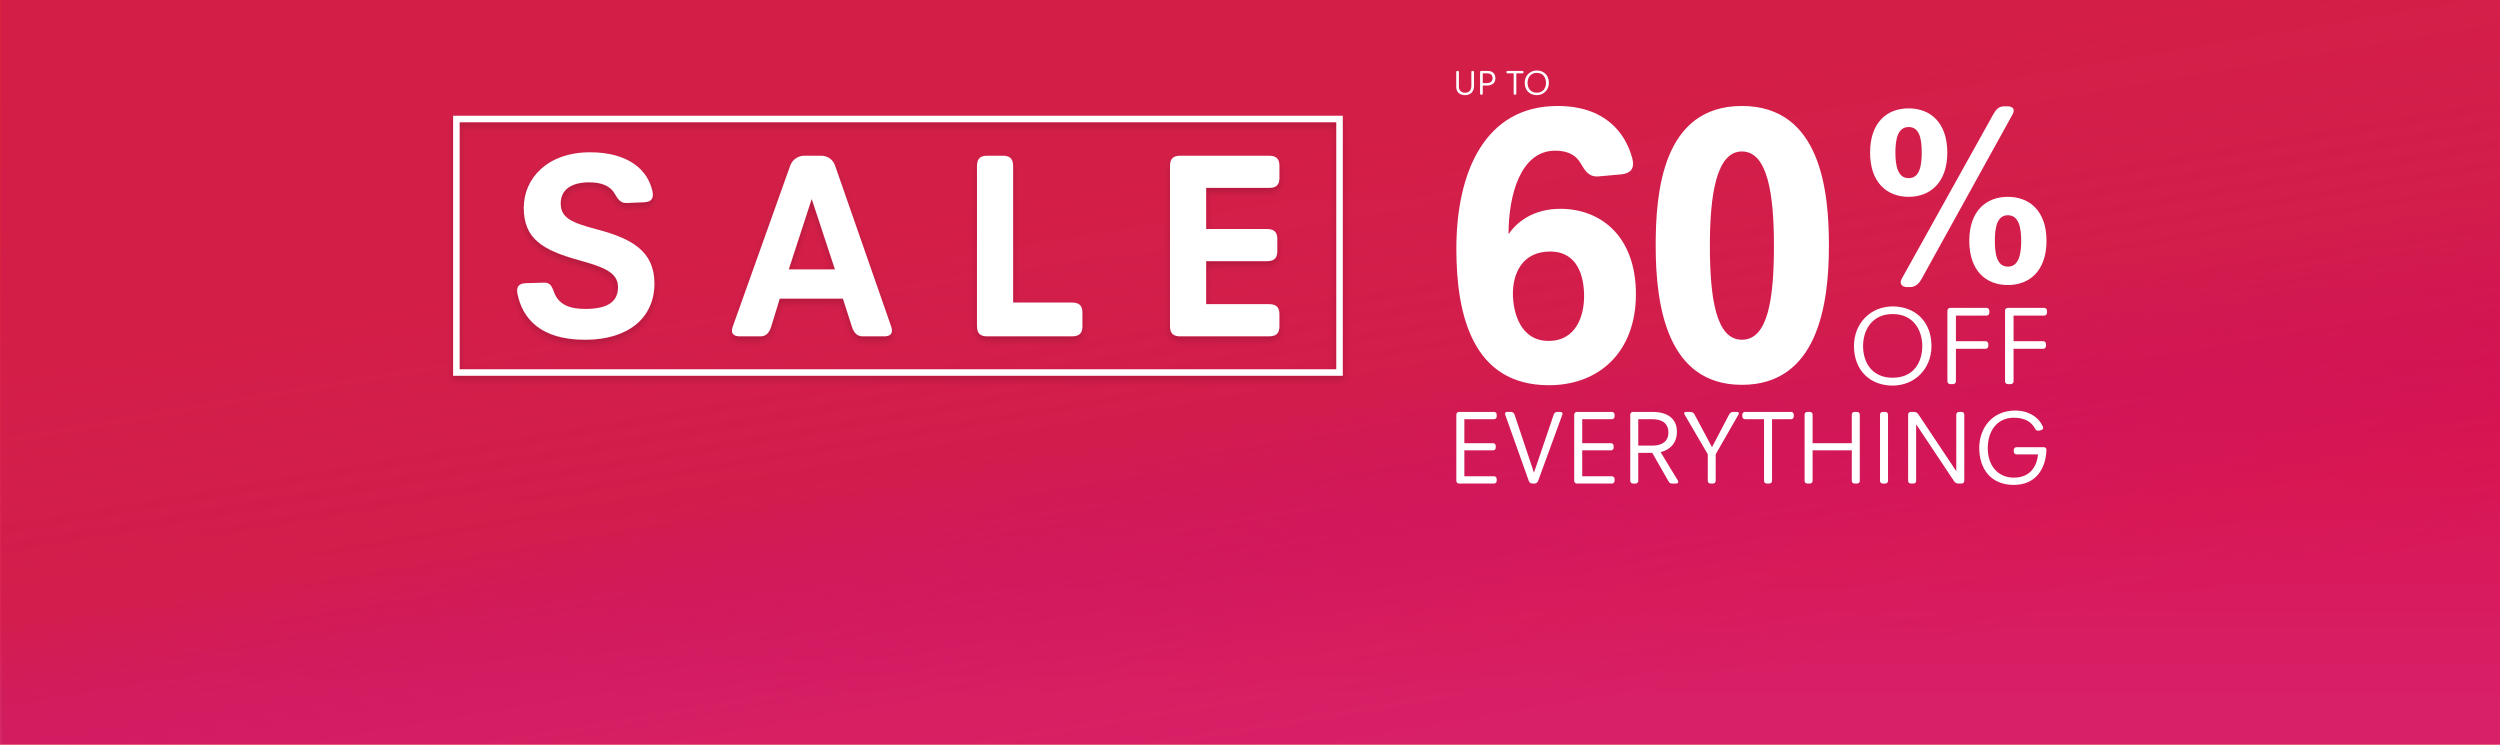
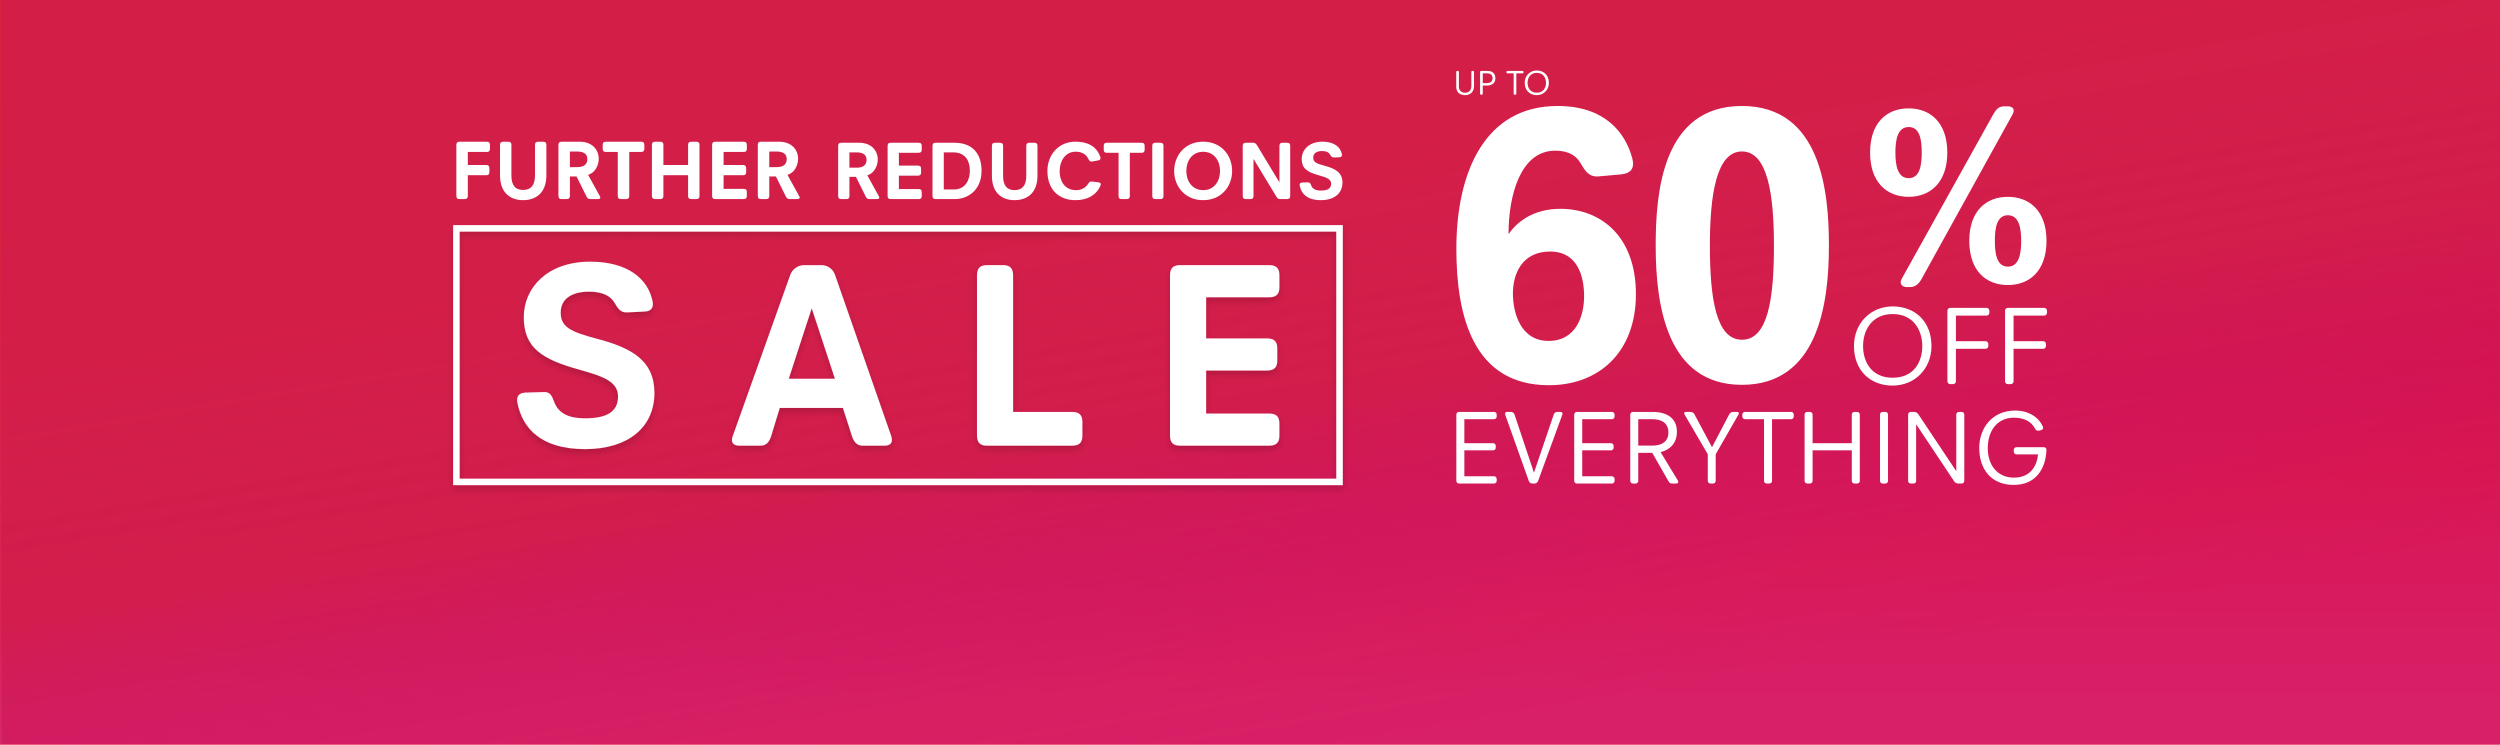
<svg xmlns="http://www.w3.org/2000/svg" viewBox="0 0 1920 572">
  <defs>
    <style>
      .cls-1 {
-         clip-path: url(#clip-Banner-Desktop);
+         clip-path: url(#clip-path);
      }

-       .cls-2, .cls-4 {
+       .cls-2 {
+         fill: #fff;
+       }
+ 
+       .cls-3, .cls-5 {
        opacity: 0.7;
      }

-       .cls-2 {
+       .cls-3 {
        fill: url(#linear-gradient);
      }

-       .cls-3 {
+       .cls-4 {
        opacity: 0.6;
        fill: url(#linear-gradient-2);
      }

-       .cls-4 {
+       .cls-5 {
        fill: url(#linear-gradient-3);
      }

-       .cls-5 {
+       .cls-6 {
        fill: url(#linear-gradient-4);
-       }
- 
-       .cls-6 {
-         fill: #fff;
      }

      .cls-7, .cls-9 {
        fill: none;
      }

      .cls-7 {
        stroke: #fff;
        stroke-width: 5px;
      }

      .cls-8 {
        stroke: none;
      }

      .cls-10 {
        filter: url(#Rectangle_62);
      }

      .cls-11 {
        filter: url(#Path_21);
      }
    </style>
+     <clipPath id="clip-path">
+       <rect id="Rectangle_715" data-name="Rectangle 715" width="1920" height="572" />
+     </clipPath>
    <linearGradient id="linear-gradient" x1="0.386" y1="0.245" x2="0.932" y2="0.246" gradientUnits="objectBoundingBox">
      <stop offset="0" stop-color="#e00000" />
      <stop offset="0.172" stop-color="#f42600" />
      <stop offset="1" stop-color="#fcc200" />
    </linearGradient>
    <linearGradient id="linear-gradient-2" x1="0.386" y1="0.245" x2="0.932" y2="0.246" gradientUnits="objectBoundingBox">
      <stop offset="0" stop-color="#e00000" />
      <stop offset="0.123" stop-color="#f53200" />
      <stop offset="0.153" stop-color="#f42600" />
      <stop offset="1" stop-color="#f7b1fd" />
    </linearGradient>
    <linearGradient id="linear-gradient-3" x1="0.386" y1="0.245" x2="0.932" y2="0.246" gradientUnits="objectBoundingBox">
      <stop offset="0" stop-color="#e00022" />
      <stop offset="0.857" stop-color="#f42600" />
      <stop offset="1" stop-color="#ff5800" />
    </linearGradient>
    <linearGradient id="linear-gradient-4" x1="0.5" x2="-0.11" y2="0.319" gradientUnits="objectBoundingBox">
      <stop offset="0" stop-color="#d31f48" />
      <stop offset="0.453" stop-color="#d11d4e" stop-opacity="0.941" />
      <stop offset="0.852" stop-color="#bd0c8a" stop-opacity="0.329" />
      <stop offset="1" stop-color="#b203ab" stop-opacity="0.255" />
    </linearGradient>
-     <filter id="Path_21" x="388.129" y="110.961" width="603.443" height="161.955" filterUnits="userSpaceOnUse">
+     <filter id="Path_21" x="388.134" y="194.96" width="603.443" height="161.955" filterUnits="userSpaceOnUse">
      <feOffset dy="3" input="SourceAlpha" />
      <feGaussianBlur stdDeviation="3" result="blur" />
      <feFlood flood-opacity="0.161" />
      <feComposite operator="in" in2="blur" />
      <feComposite in="SourceGraphic" />
    </filter>
-     <filter id="Rectangle_62" x="338.999" y="82.887" width="701.266" height="217.706" filterUnits="userSpaceOnUse">
+     <filter id="Rectangle_62" x="339" y="166.89" width="701.266" height="217.706" filterUnits="userSpaceOnUse">
      <feOffset dy="3" input="SourceAlpha" />
      <feGaussianBlur stdDeviation="3" result="blur-2" />
      <feFlood flood-opacity="0.161" />
      <feComposite operator="in" in2="blur-2" />
      <feComposite in="SourceGraphic" />
    </filter>
-     <clipPath id="clip-Banner-Desktop">
-       <rect width="1920" height="572" />
-     </clipPath>
  </defs>
-   <g id="Banner-Desktop" class="cls-1">
-     <rect class="cls-6" width="1920" height="572" />
-     <g id="Group_1050" data-name="Group 1050" transform="translate(0 96)">
-       <rect id="Rectangle_65" data-name="Rectangle 65" class="cls-2" width="850.764" height="1930.996" transform="translate(1.762 475.468) rotate(-90)" />
-       <rect id="Rectangle_67" data-name="Rectangle 67" class="cls-3" width="723.968" height="1932.014" transform="translate(1931.329 -233.756) rotate(90)" />
-       <rect id="Rectangle_64" data-name="Rectangle 64" class="cls-4" width="745.789" height="1932.029" transform="translate(-0.718 490.172) rotate(-90)" />
-       <rect id="Rectangle_68" data-name="Rectangle 68" class="cls-5" width="629.26" height="1927.165" transform="translate(0.188 475.468) rotate(-90)" />
+   <g id="Desktop" class="cls-1">
+     <rect class="cls-2" width="1920" height="572" />
+     <g id="Desktop-2" data-name="Desktop" class="cls-1">
+       <rect id="Rectangle_714" data-name="Rectangle 714" class="cls-2" width="1920" height="572" />
+       <g id="Group_1050" data-name="Group 1050" transform="translate(0 96)">
+         <rect id="Rectangle_65" data-name="Rectangle 65" class="cls-3" width="850.764" height="1930.996" transform="translate(1.762 475.468) rotate(-90)" />
+         <rect id="Rectangle_67" data-name="Rectangle 67" class="cls-4" width="723.968" height="1932.014" transform="translate(1931.329 -233.756) rotate(90)" />
+         <rect id="Rectangle_64" data-name="Rectangle 64" class="cls-5" width="745.789" height="1932.029" transform="translate(-0.718 490.172) rotate(-90)" />
+         <rect id="Rectangle_68" data-name="Rectangle 68" class="cls-6" width="629.26" height="1927.165" transform="translate(0.188 475.468) rotate(-90)" />
+       </g>
+       <g class="cls-11" transform="matrix(1, 0, 0, 1, 0, 0)">
+         <path id="Path_21-2" data-name="Path 21" class="cls-2" d="M148.437,115.246c3.874,19.167,17.74,35.479,52,35.479,33.236,0,53.218-16.924,53.218-43.227,0-25.08-17.943-34.663-44.451-41.6-19.982-5.3-27.527-8.972-27.527-19.982,0-10.807,8.768-16.108,21.818-16.108,10.4,0,16.516,3.262,19.575,8.564,2.651,4.486,4.486,7.544,9.583,7.34L245.9,45.1c6.117-.2,7.137-3.874,6.321-7.952C248.757,20.024,233.261,6.77,204.306,6.77c-32.828,0-50.976,19.982-50.976,42.616,0,23.653,14.273,32.42,42.208,40.169,19.778,5.5,30.177,9.583,30.177,20.8,0,12.234-9.583,16.72-25.284,16.72-11.826,0-20.39-3.262-23.857-12.846-1.631-4.486-3.059-7.544-7.748-7.34l-14.069.408C148.641,107.5,147.622,111.168,148.437,115.246ZM313.8,140.734c-2.039,5.505,1.223,7.34,5.1,7.34h16.312c4.486,0,6.729-3.059,8.156-7.544l6.525-21.41h48.529l6.933,21.614c1.427,4.282,3.67,7.34,8.156,7.34h16.924c3.874,0,6.933-1.835,5.1-7.34L392.3,16.761a10.984,10.984,0,0,0-10.2-7.34H368.448a11.462,11.462,0,0,0-10.4,7.34Zm43.023-44.043,17.536-53.83h.2l17.74,53.83ZM501.39,140.326c0,6.321,3.466,7.748,7.748,7.748h65.453c6.321,0,7.748-3.466,7.748-7.748v-10.4c0-4.282-1.427-7.748-7.748-7.748h-45.47V17.169c0-6.321-3.466-7.748-7.748-7.748H509.14c-4.282,0-7.748,1.427-7.748,7.748Zm148.237,0c0,6.321,3.466,7.748,7.748,7.748h68.511c6.321,0,7.748-3.466,7.748-7.748V131.15c0-4.282-1.427-7.748-7.748-7.748H677.36V90.37h46.9c6.321,0,7.748-3.466,7.748-7.748V73.446c0-4.282-1.427-7.748-7.748-7.748h-46.9V34.1h48.529c6.321,0,7.748-3.466,7.748-7.748V17.169c0-4.282-1.427-7.748-7.748-7.748H657.377c-4.282,0-7.748,1.427-7.748,7.748Z" transform="translate(248.94 194.19)" />
+       </g>
+       <g class="cls-10" transform="matrix(1, 0, 0, 1, 0, 0)">
+         <g id="Rectangle_62-2" data-name="Rectangle 62" class="cls-7" transform="translate(348 172.89)">
+           <rect class="cls-8" width="683.266" height="199.706" />
+           <rect class="cls-9" x="2.5" y="2.5" width="678.266" height="194.706" />
+         </g>
+       </g>
+       <path id="Path_23" data-name="Path 23" class="cls-2" d="M1.78,13.7c0,3.756,2.388,6.385,6.841,6.385,3.7,0,6.814-2.28,6.814-7.083V2.159a.664.664,0,0,0-.671-.671h-.7a.664.664,0,0,0-.671.671V12.971c0,3.729-2.254,5.258-4.775,5.258-2.79,0-4.8-1.529-4.8-4.856V2.159a.664.664,0,0,0-.671-.671h-.7a.664.664,0,0,0-.671.671ZM20.1,19.061a.664.664,0,0,0,.671.671h.7a.664.664,0,0,0,.671-.671V12.7H25.6c3.649,0,6.251-1.958,6.251-5.58,0-3.541-2.2-5.634-5.956-5.634H20.774a.664.664,0,0,0-.671.671Zm2.039-8.209V3.34h3.327c2.468,0,4.212,1.1,4.212,3.756,0,2.763-2.066,3.756-4.4,3.756Zm23.743,8.209a.664.664,0,0,0,.671.671h.7a.664.664,0,0,0,.671-.671V3.34H52.78a.664.664,0,0,0,.671-.671v-.51a.664.664,0,0,0-.671-.671H41.03a.664.664,0,0,0-.671.671v.51a.664.664,0,0,0,.671.671h4.856Zm8.5-8.451c0,5.875,3.89,9.47,9.256,9.47a9.148,9.148,0,0,0,9.283-9.47c0-5.849-3.917-9.47-9.283-9.47a9.127,9.127,0,0,0-9.248,9.47Zm2.173,0c0-3.649,2.012-7.646,7.083-7.646s7.083,4,7.083,7.646c0,3.756-1.958,7.592-7.083,7.592-5.089,0-7.075-3.836-7.075-7.592Z" transform="translate(1116.612 52.991)" />
+       <path id="Path_24" data-name="Path 24" class="cls-2" d="M1.14,31.542c0,18.861,12.488,30.4,29.713,30.4,16.881,0,29.8-12.833,29.8-30.4,0-18.775-12.574-30.4-29.8-30.4C13.973,1.14,1.14,13.973,1.14,31.542Zm6.976,0C8.116,19.829,14.576,7,30.853,7S53.59,19.829,53.59,31.542c0,12.058-6.287,24.373-22.737,24.373C14.489,55.916,8.116,43.6,8.116,31.542Zm64.766,27.13a2.132,2.132,0,0,0,2.153,2.153h2.239a2.132,2.132,0,0,0,2.153-2.153V33.7h22.737a2.132,2.132,0,0,0,2.153-2.153V30a2.132,2.132,0,0,0-2.153-2.153H79.428V8.2H102.94a2.132,2.132,0,0,0,2.153-2.153V4.413A2.132,2.132,0,0,0,102.94,2.26H75.04a2.132,2.132,0,0,0-2.153,2.153Zm44.268,0a2.132,2.132,0,0,0,2.153,2.153h2.239a2.132,2.132,0,0,0,2.153-2.153V33.7h22.737a2.132,2.132,0,0,0,2.153-2.153V30a2.132,2.132,0,0,0-2.153-2.153H123.7V8.2h23.512a2.132,2.132,0,0,0,2.153-2.153V4.413a2.132,2.132,0,0,0-2.153-2.153H119.3a2.132,2.132,0,0,0-2.153,2.153Z" transform="translate(1422.719 234.187)" />
+       <path id="Path_28" data-name="Path 28" class="cls-2" d="M342.329,155.331Zm86.4-5.1c-2.356,4.124.589,6.48,3.927,6.48h2.16c4.516,0,7.069-2.553,9.229-6.48L513.751,24.163c2.553-4.713-.589-6.284-3.731-6.284h-2.553c-4.32,0-6.284,2.356-8.444,6.087Zm5.3-62.835c16.691,0,29.65-11.193,29.65-33.97,0-22.974-12.96-33.97-29.65-33.97-16.887,0-29.65,11-29.65,33.97C404.378,76.2,417.142,87.391,434.029,87.391Zm0-14.334c-8.443,0-10.211-9.622-10.211-19.636,0-10.211,1.767-19.636,10.211-19.636s10.014,9.425,10.014,19.636c0,10.014-1.571,19.635-10.014,19.635Zm46.537,48.108c0,22.974,12.763,33.97,29.65,33.97,16.691,0,29.65-11,29.65-33.97,0-22.778-12.96-33.774-29.65-33.774-16.886,0-29.65,11-29.65,33.774Zm19.636,0c0-10.014,1.571-19.636,10.014-19.636s10.211,9.622,10.211,19.636c0,10.211-1.767,19.832-10.211,19.832S500.2,131.375,500.2,121.165Z" transform="translate(1031.849 63.772)" />
+       <path id="Path_431" data-name="Path 431" class="cls-2" d="M83.784-60.665c38.578,0,66.828-25.516,66.828-69.865,0-44.957-27.339-65.613-58.019-65.613-20.352,0-33.11,9.72-39.489,19.137h-.3c0-29.465,9.113-63.79,35.844-63.79,10.328,0,16.1,3.949,19.137,9.113,3.949,6.683,6.683,11.239,14.277,10.632l17.011-1.519c9.113-.911,10.328-6.075,8.809-12.15-5.164-19.745-20.96-40.4-57.411-40.4-56.2,0-77.763,51.336-77.763,109.658C12.7-114.127,25.462-60.665,83.784-60.665ZM56.142-131.138c0-14.581,6.683-32.2,28.554-32.2,21.567,0,26.124,19.745,26.124,34.325s-5.771,34.325-27.339,34.325S56.142-116.557,56.142-131.138ZM232.02-60.969c57.715,0,66.828-60.449,66.828-106.924,0-40.7-5.771-107.228-66.828-107.228S165.8-208.6,165.8-167.893C165.8-121.417,174.609-60.969,232.02-60.969Zm0-34.629c-19.441,0-24.6-30.376-24.6-72.3,0-39.489,5.164-72.3,24.6-72.3,19.745,0,24.6,32.806,24.6,72.3.005,41.924-4.855,72.3-24.6,72.3Z" transform="translate(1105.766 356.513)" />
+       <path id="Path_432" data-name="Path 432" class="cls-2" d="M13.3-42.978a2,2,0,0,0,.586,1.437,2,2,0,0,0,1.437.586h26.94a2,2,0,0,0,1.437-.586,2,2,0,0,0,.586-1.437v-1.537a2,2,0,0,0-.586-1.437,2,2,0,0,0-1.437-.586H19.448v-19.9H41.534a2,2,0,0,0,1.437-.586,2,2,0,0,0,.586-1.437v-1.456a2,2,0,0,0-.586-1.437,2,2,0,0,0-1.437-.586H19.448V-90.386H42.262a2,2,0,0,0,1.437-.586,2,2,0,0,0,.586-1.437v-1.537a2,2,0,0,0-.586-1.437,2,2,0,0,0-1.437-.586H15.323a2,2,0,0,0-1.437.586,2,2,0,0,0-.586,1.437Zm55.66.081a2.871,2.871,0,0,0,2.67,1.942h1.7A2.976,2.976,0,0,0,76.079-42.9L94.767-94.027a1.394,1.394,0,0,0-.122-1.321,1.394,1.394,0,0,0-1.172-.621H90.8a2.871,2.871,0,0,0-2.67,1.942L73-49.531h-.162l-14.886-44.5a2.871,2.871,0,0,0-2.67-1.942h-3.15a1.47,1.47,0,0,0-1.183.62,1.47,1.47,0,0,0-.192,1.322Zm34.868-.081a2,2,0,0,0,.586,1.437,2,2,0,0,0,1.437.586h26.94a2,2,0,0,0,1.437-.586,2,2,0,0,0,.586-1.437v-1.537a2,2,0,0,0-.586-1.437,2,2,0,0,0-1.437-.586H109.976v-19.9h22.086a2,2,0,0,0,1.437-.586,2,2,0,0,0,.586-1.437v-1.456a2,2,0,0,0-.586-1.437,2,2,0,0,0-1.437-.586H109.976V-90.386H132.79a2,2,0,0,0,1.437-.586,2,2,0,0,0,.586-1.437v-1.537a2,2,0,0,0-.586-1.437,2,2,0,0,0-1.437-.586H105.85a2,2,0,0,0-1.437.586,2,2,0,0,0-.586,1.437Zm43.039,0a2,2,0,0,0,.585,1.437,2,2,0,0,0,1.437.586h2.1a2,2,0,0,0,1.437-.586,2,2,0,0,0,.586-1.437V-64.5h10.76l12.459,21.762c.647,1.052,1.213,1.78,2.427,1.78h3.479a1.432,1.432,0,0,0,1.374-.66,1.432,1.432,0,0,0,0-1.524L170.166-65.064c6.148-1.537,12.54-5.906,12.54-15.856,0-7.2-4.207-15.048-18.769-15.048H148.889a2,2,0,0,0-1.437.586,2,2,0,0,0-.585,1.437Zm6.148-27.1V-90.386h10.6c6.391,0,12.54,2.184,12.54,10.274,0,6.715-4.854,10.032-12.216,10.032Zm53.394,27.1a2,2,0,0,0,.586,1.437,2,2,0,0,0,1.437.586h2.022a2,2,0,0,0,1.437-.586,2,2,0,0,0,.586-1.437V-63.446l17.636-30.742a1.158,1.158,0,0,0,.04-1.177,1.158,1.158,0,0,0-1.011-.6h-3.236a3.5,3.5,0,0,0-2.993,1.78L209.645-68.867l-13.51-25.322a3.505,3.505,0,0,0-2.993-1.78H189.42a1.158,1.158,0,0,0-1.011.6,1.158,1.158,0,0,0,.04,1.177l17.96,30.742Zm43.2,0a2,2,0,0,0,.586,1.437,2,2,0,0,0,1.437.586h2.1a2,2,0,0,0,1.437-.586,2,2,0,0,0,.586-1.437V-90.386H270.4a2,2,0,0,0,1.437-.586,2,2,0,0,0,.586-1.437v-1.537a2,2,0,0,0-.586-1.437,2,2,0,0,0-1.437-.586H234.967a2,2,0,0,0-1.437.586,2,2,0,0,0-.586,1.437v1.537a2,2,0,0,0,.586,1.437,2,2,0,0,0,1.437.586H249.61Zm31.147,0a2,2,0,0,0,.586,1.437,2,2,0,0,0,1.437.586h2.1a2,2,0,0,0,1.437-.586,2,2,0,0,0,.586-1.437V-66.44H317v23.461a2,2,0,0,0,.586,1.437,2,2,0,0,0,1.437.586h2.1a2,2,0,0,0,1.437-.586,2,2,0,0,0,.586-1.437V-93.946a2,2,0,0,0-.586-1.437,2,2,0,0,0-1.437-.586h-2.1a2,2,0,0,0-1.437.586A2,2,0,0,0,317-93.946v22H286.9v-22a2,2,0,0,0-.586-1.437,2,2,0,0,0-1.437-.586h-2.1a2,2,0,0,0-1.437.586,2,2,0,0,0-.586,1.437Zm57.925,0a2,2,0,0,0,.585,1.437,2,2,0,0,0,1.437.586h2.1a2,2,0,0,0,1.437-.586,2,2,0,0,0,.586-1.437V-93.946a2,2,0,0,0-.586-1.437,2,2,0,0,0-1.437-.586h-2.1a2,2,0,0,0-1.437.586,2,2,0,0,0-.585,1.437Zm21.6,0a2,2,0,0,0,.585,1.437,2,2,0,0,0,1.437.586h2.1a2,2,0,0,0,1.437-.586,2,2,0,0,0,.586-1.437V-86.26h.162l29.043,43.6a3.918,3.918,0,0,0,3.155,1.7h2.589a2,2,0,0,0,1.437-.586,2,2,0,0,0,.586-1.437V-93.946a2,2,0,0,0-.586-1.437,2,2,0,0,0-1.437-.586h-2.1a2,2,0,0,0-1.437.586,2,2,0,0,0-.586,1.437v43.363h-.081L368.049-94.269a3.918,3.918,0,0,0-3.155-1.7H362.3a2,2,0,0,0-1.437.586,2,2,0,0,0-.585,1.437ZM414.89-68.462c0,16.827,9.384,28.558,26.535,28.558C458.9-39.9,466.1-53.091,466.5-66.925a1.916,1.916,0,0,0-.561-1.381,1.916,1.916,0,0,0-1.381-.561h-21.11a2,2,0,0,0-1.437.586,2,2,0,0,0-.586,1.437v1.456a2,2,0,0,0,.586,1.437,2,2,0,0,0,1.437.586h16.585c-.647,7.443-4.773,17.879-18.526,17.879-11.892,0-20.063-8.737-20.063-22.652,0-13.106,7.038-23.38,20.063-23.38,9.546,0,14.077,4.207,16.342,8.575a2.661,2.661,0,0,0,2.912,1.375l1.861-.485a1.734,1.734,0,0,0,1.149-.893,1.734,1.734,0,0,0,.065-1.453c-2.912-7.119-10.679-12.62-21.277-12.62C424.436-97.02,414.89-83.024,414.89-68.462Z" transform="translate(1105.17 412.318)" />
    </g>
-     <g class="cls-11" transform="matrix(1, 0, 0, 1, 0, 0)">
-       <path id="Path_21-2" data-name="Path 21" class="cls-6" d="M148.437,115.246c3.874,19.167,17.74,35.479,52,35.479,33.236,0,53.218-16.924,53.218-43.227,0-25.08-17.943-34.663-44.451-41.6-19.982-5.3-27.527-8.972-27.527-19.982,0-10.807,8.768-16.108,21.818-16.108,10.4,0,16.516,3.262,19.575,8.564,2.651,4.486,4.486,7.544,9.583,7.34L245.9,45.1c6.117-.2,7.137-3.874,6.321-7.952C248.757,20.024,233.261,6.77,204.306,6.77c-32.828,0-50.976,19.982-50.976,42.616,0,23.653,14.273,32.42,42.208,40.169,19.778,5.505,30.177,9.583,30.177,20.8,0,12.234-9.583,16.72-25.284,16.72-11.826,0-20.39-3.262-23.857-12.846-1.631-4.486-3.059-7.544-7.748-7.34l-14.069.408C148.641,107.5,147.622,111.168,148.437,115.246ZM313.8,140.734c-2.039,5.505,1.223,7.34,5.1,7.34h16.312c4.486,0,6.729-3.059,8.156-7.544l6.525-21.41h48.529l6.933,21.614c1.427,4.282,3.67,7.34,8.156,7.34h16.924c3.874,0,6.933-1.835,5.1-7.34L392.3,16.761a10.984,10.984,0,0,0-10.2-7.34H368.448a11.462,11.462,0,0,0-10.4,7.34Zm43.023-44.043,17.536-53.83h.2l17.74,53.83Zm144.567,43.635c0,6.321,3.466,7.748,7.748,7.748h65.453c6.321,0,7.748-3.466,7.748-7.748v-10.4c0-4.282-1.427-7.748-7.748-7.748h-45.47V17.169c0-6.321-3.466-7.748-7.748-7.748H509.14c-4.282,0-7.748,1.427-7.748,7.748Zm148.237,0c0,6.321,3.466,7.748,7.748,7.748h68.511c6.321,0,7.748-3.466,7.748-7.748V131.15c0-4.282-1.427-7.748-7.748-7.748H677.36V90.37h46.9c6.321,0,7.748-3.466,7.748-7.748V73.446c0-4.282-1.427-7.748-7.748-7.748h-46.9v-31.6h48.529c6.321,0,7.748-3.466,7.748-7.748V17.169c0-4.282-1.427-7.748-7.748-7.748H657.377c-4.282,0-7.748,1.427-7.748,7.748Z" transform="translate(248.94 110.19)" />
-     </g>
-     <g class="cls-10" transform="matrix(1, 0, 0, 1, 0, 0)">
-       <g id="Rectangle_62-2" data-name="Rectangle 62" class="cls-7" transform="translate(348 88.89)">
-         <rect class="cls-8" width="683.266" height="199.706" />
-         <rect class="cls-9" x="2.5" y="2.5" width="678.266" height="194.706" />
-       </g>
-     </g>
-     <path id="Path_23" data-name="Path 23" class="cls-6" d="M1.78,13.7c0,3.756,2.388,6.385,6.841,6.385,3.7,0,6.814-2.28,6.814-7.083V2.159a.664.664,0,0,0-.671-.671h-.7a.664.664,0,0,0-.671.671V12.971c0,3.729-2.254,5.258-4.775,5.258-2.79,0-4.8-1.529-4.8-4.856V2.159a.664.664,0,0,0-.671-.671h-.7a.664.664,0,0,0-.671.671ZM20.1,19.061a.664.664,0,0,0,.671.671h.7a.664.664,0,0,0,.671-.671V12.7H25.6c3.649,0,6.251-1.958,6.251-5.58,0-3.541-2.2-5.634-5.956-5.634H20.774a.664.664,0,0,0-.671.671Zm2.039-8.209V3.34h3.327c2.468,0,4.212,1.1,4.212,3.756,0,2.763-2.066,3.756-4.4,3.756Zm23.743,8.209a.664.664,0,0,0,.671.671h.7a.664.664,0,0,0,.671-.671V3.34h4.856a.664.664,0,0,0,.671-.671v-.51a.664.664,0,0,0-.671-.671H41.03a.664.664,0,0,0-.671.671v.51a.664.664,0,0,0,.671.671h4.856Zm8.5-8.451c0,5.875,3.89,9.47,9.256,9.47a9.148,9.148,0,0,0,9.283-9.47c0-5.849-3.917-9.47-9.283-9.47A9.127,9.127,0,0,0,54.39,10.61Zm2.173,0c0-3.649,2.012-7.646,7.083-7.646s7.083,4,7.083,7.646c0,3.756-1.958,7.592-7.083,7.592C58.549,18.2,56.563,14.366,56.563,10.61Z" transform="translate(1116.612 52.991)" />
-     <path id="Path_24" data-name="Path 24" class="cls-6" d="M1.14,31.542c0,18.861,12.488,30.4,29.713,30.4,16.881,0,29.8-12.833,29.8-30.4,0-18.775-12.574-30.4-29.8-30.4C13.973,1.14,1.14,13.973,1.14,31.542Zm6.976,0C8.116,19.829,14.576,7,30.853,7S53.59,19.829,53.59,31.542c0,12.058-6.287,24.373-22.737,24.373C14.489,55.916,8.116,43.6,8.116,31.542Zm64.766,27.13a2.132,2.132,0,0,0,2.153,2.153h2.239a2.132,2.132,0,0,0,2.153-2.153V33.7h22.737a2.132,2.132,0,0,0,2.153-2.153v-1.55a2.132,2.132,0,0,0-2.153-2.153H79.428V8.2H102.94a2.132,2.132,0,0,0,2.153-2.153V4.413A2.132,2.132,0,0,0,102.94,2.26h-27.9a2.132,2.132,0,0,0-2.153,2.153Zm44.268,0a2.132,2.132,0,0,0,2.153,2.153h2.239a2.132,2.132,0,0,0,2.153-2.153V33.7h22.737a2.132,2.132,0,0,0,2.153-2.153v-1.55a2.132,2.132,0,0,0-2.153-2.153H123.7V8.2h23.512a2.132,2.132,0,0,0,2.153-2.153V4.413a2.132,2.132,0,0,0-2.153-2.153H119.3a2.132,2.132,0,0,0-2.153,2.153Z" transform="translate(1422.719 234.187)" />
-     <path id="Path_28" data-name="Path 28" class="cls-6" d="M342.329,155.331Zm86.4-5.105c-2.356,4.124.589,6.48,3.927,6.48h2.16c4.516,0,7.069-2.553,9.229-6.48L513.751,24.163c2.553-4.713-.589-6.284-3.731-6.284h-2.553c-4.32,0-6.284,2.356-8.444,6.087Zm5.3-62.835c16.691,0,29.65-11.193,29.65-33.97,0-22.974-12.96-33.97-29.65-33.97-16.887,0-29.65,11-29.65,33.97C404.378,76.2,417.142,87.391,434.029,87.391Zm0-14.334c-8.443,0-10.211-9.622-10.211-19.636,0-10.211,1.767-19.636,10.211-19.636s10.014,9.425,10.014,19.636C444.043,63.435,442.472,73.056,434.029,73.056Zm46.537,48.108c0,22.974,12.763,33.97,29.65,33.97,16.691,0,29.65-11,29.65-33.97,0-22.778-12.96-33.774-29.65-33.774C493.33,87.391,480.566,98.387,480.566,121.165Zm19.636,0c0-10.014,1.571-19.636,10.014-19.636s10.211,9.622,10.211,19.636c0,10.211-1.767,19.832-10.211,19.832S500.2,131.375,500.2,121.165Z" transform="translate(1031.849 63.772)" />
-     <path id="Path_431" data-name="Path 431" class="cls-6" d="M83.784-60.665c38.578,0,66.828-25.516,66.828-69.865,0-44.957-27.339-65.613-58.019-65.613-20.352,0-33.11,9.72-39.489,19.137h-.3c0-29.465,9.113-63.79,35.844-63.79,10.328,0,16.1,3.949,19.137,9.113,3.949,6.683,6.683,11.239,14.277,10.632l17.011-1.519c9.113-.911,10.328-6.075,8.809-12.15-5.164-19.745-20.96-40.4-57.411-40.4-56.2,0-77.763,51.336-77.763,109.658C12.7-114.127,25.462-60.665,83.784-60.665ZM56.142-131.138c0-14.581,6.683-32.2,28.554-32.2,21.567,0,26.124,19.745,26.124,34.325s-5.771,34.325-27.339,34.325S56.142-116.557,56.142-131.138ZM232.02-60.969c57.715,0,66.828-60.449,66.828-106.924,0-40.7-5.771-107.228-66.828-107.228S165.8-208.6,165.8-167.893C165.8-121.417,174.609-60.969,232.02-60.969Zm0-34.629c-19.441,0-24.6-30.376-24.6-72.3,0-39.489,5.164-72.3,24.6-72.3,19.745,0,24.6,32.806,24.6,72.3C256.625-125.974,251.765-95.6,232.02-95.6Z" transform="translate(1105.766 356.513)" />
-     <path id="Path_432" data-name="Path 432" class="cls-6" d="M13.3-42.978a2,2,0,0,0,2.023,2.023h26.94a2,2,0,0,0,2.023-2.023v-1.537a2,2,0,0,0-2.023-2.023H19.448v-19.9H41.534a2,2,0,0,0,2.023-2.023v-1.456a2,2,0,0,0-2.023-2.023H19.448V-90.386H42.262a2,2,0,0,0,2.023-2.023v-1.537a2,2,0,0,0-2.023-2.023H15.323A2,2,0,0,0,13.3-93.946Zm55.66.081a2.871,2.871,0,0,0,2.67,1.942h1.7A2.976,2.976,0,0,0,76.079-42.9L94.767-94.027a1.394,1.394,0,0,0-1.294-1.942H90.8a2.871,2.871,0,0,0-2.67,1.942L73-49.531h-.162l-14.886-44.5a2.871,2.871,0,0,0-2.67-1.942H52.132a1.47,1.47,0,0,0-1.375,1.942Zm34.868-.081a2,2,0,0,0,2.023,2.023h26.94a2,2,0,0,0,2.023-2.023v-1.537a2,2,0,0,0-2.023-2.023H109.976v-19.9h22.086a2,2,0,0,0,2.023-2.023v-1.456a2,2,0,0,0-2.023-2.023H109.976V-90.386H132.79a2,2,0,0,0,2.023-2.023v-1.537a2,2,0,0,0-2.023-2.023H105.85a2,2,0,0,0-2.023,2.023Zm43.039,0a2,2,0,0,0,2.022,2.023h2.1a2,2,0,0,0,2.023-2.023V-64.5h10.76l12.459,21.762c.647,1.052,1.213,1.78,2.427,1.78h3.479a1.432,1.432,0,0,0,1.375-2.184L170.166-65.064c6.148-1.537,12.54-5.906,12.54-15.856,0-7.2-4.207-15.048-18.769-15.048H148.889a2,2,0,0,0-2.022,2.023Zm6.148-27.1V-90.386h10.6c6.391,0,12.54,2.184,12.54,10.274,0,6.715-4.854,10.032-12.216,10.032Zm53.394,27.1a2,2,0,0,0,2.023,2.023h2.022a2,2,0,0,0,2.023-2.023V-63.446l17.636-30.742a1.158,1.158,0,0,0-.971-1.78h-3.236a3.505,3.505,0,0,0-2.993,1.78L209.645-68.867l-13.51-25.322a3.505,3.505,0,0,0-2.993-1.78H189.42a1.158,1.158,0,0,0-.971,1.78l17.96,30.742Zm43.2,0a2,2,0,0,0,2.023,2.023h2.1a2,2,0,0,0,2.023-2.023V-90.386H270.4a2,2,0,0,0,2.023-2.023v-1.537a2,2,0,0,0-2.023-2.023H234.967a2,2,0,0,0-2.023,2.023v1.537a2,2,0,0,0,2.023,2.023H249.61Zm31.147,0a2,2,0,0,0,2.023,2.023h2.1a2,2,0,0,0,2.023-2.023V-66.44H317v23.461a2,2,0,0,0,2.023,2.023h2.1a2,2,0,0,0,2.023-2.023V-93.946a2,2,0,0,0-2.023-2.023h-2.1A2,2,0,0,0,317-93.946v22H286.905v-22a2,2,0,0,0-2.023-2.023h-2.1a2,2,0,0,0-2.023,2.023Zm57.925,0a2,2,0,0,0,2.022,2.023h2.1a2,2,0,0,0,2.023-2.023V-93.946a2,2,0,0,0-2.023-2.023h-2.1a2,2,0,0,0-2.022,2.023Zm21.6,0a2,2,0,0,0,2.022,2.023h2.1a2,2,0,0,0,2.023-2.023V-86.26h.162l29.043,43.605a3.918,3.918,0,0,0,3.155,1.7h2.589a2,2,0,0,0,2.023-2.023V-93.946a2,2,0,0,0-2.023-2.023h-2.1a2,2,0,0,0-2.023,2.023v43.363h-.081L368.049-94.269a3.918,3.918,0,0,0-3.155-1.7H362.3a2,2,0,0,0-2.022,2.023ZM414.89-68.462c0,16.827,9.384,28.558,26.535,28.558C458.9-39.9,466.1-53.091,466.5-66.925a1.916,1.916,0,0,0-1.942-1.942H443.448a2,2,0,0,0-2.023,2.023v1.456a2,2,0,0,0,2.023,2.023h16.585c-.647,7.443-4.773,17.879-18.526,17.879-11.892,0-20.063-8.737-20.063-22.652,0-13.106,7.038-23.38,20.063-23.38,9.546,0,14.077,4.207,16.342,8.575a2.661,2.661,0,0,0,2.912,1.375l1.861-.485a1.734,1.734,0,0,0,1.213-2.346c-2.912-7.119-10.679-12.62-21.277-12.62C424.436-97.02,414.89-83.024,414.89-68.462Z" transform="translate(1105.17 412.318)" />
+     <path id="Path_519" data-name="Path 519" class="cls-2" d="M120.913,51.725c0,2.007,1.1,2.46,2.46,2.46h3.885c1.36,0,2.46-.453,2.46-2.46V35.863h14.114c2.007,0,2.46-1.1,2.46-2.46V30.489c0-1.36-.453-2.46-2.46-2.46H129.718V17.994h14.567c2.007,0,2.46-1.1,2.46-2.46V12.62c0-1.36-.453-2.46-2.46-2.46H123.373c-1.36,0-2.46.453-2.46,2.46Zm33.537-15.8c0,13.725,8.158,19.1,17.739,19.1s17.869-5.374,17.869-19.1V12.62c0-2.007-1.1-2.46-2.46-2.46h-3.82c-1.36,0-2.46.453-2.46,2.46V35.992c0,7.316-2.913,11.2-9.129,11.2-6.28,0-9-3.885-9-11.2V12.62c0-2.007-1.1-2.46-2.46-2.46h-3.82c-1.36,0-2.46.453-2.46,2.46Zm44.866,15.8c0,2.007,1.1,2.46,2.46,2.46h3.885c1.36,0,2.46-.453,2.46-2.46V36.834h5.115l7.51,15.15c.647,1.295,1.36,2.2,2.849,2.2h6.151c1.295,0,1.748-.583,1.748-1.165a2.147,2.147,0,0,0-.324-.971L222.105,35.6c5.633-1.683,8.158-7.7,8.158-12.3,0-7.251-5.244-13.143-14.5-13.143H201.776c-1.36,0-2.46.453-2.46,2.46Zm8.8-22.077V17.67h5.568c6.215,0,7.834,2.784,7.834,5.956,0,2.849-1.554,6.021-7.575,6.021Zm36.774,22.077c0,2.007,1.1,2.46,2.46,2.46h3.885c1.36,0,2.46-.453,2.46-2.46V17.994h9.129c2.007,0,2.46-1.1,2.46-2.46V12.62c0-1.36-.453-2.46-2.46-2.46H235.766c-2.007,0-2.46,1.1-2.46,2.46v2.913c0,1.36.453,2.46,2.46,2.46h9.129Zm26.221,0c0,2.007,1.1,2.46,2.46,2.46h3.885c1.36,0,2.46-.453,2.46-2.46V35.863H298.89V51.725c0,2.007,1.1,2.46,2.46,2.46h3.82c1.36,0,2.46-.453,2.46-2.46V12.62c0-2.007-1.1-2.46-2.46-2.46h-3.82c-1.36,0-2.46.453-2.46,2.46V28.029H279.92V12.62c0-2.007-1.1-2.46-2.46-2.46h-3.885c-1.36,0-2.46.453-2.46,2.46Zm46.226,0c0,2.007,1.1,2.46,2.46,2.46h21.753c2.007,0,2.46-1.1,2.46-2.46V48.811c0-1.36-.453-2.46-2.46-2.46H326.146V35.863h14.891c2.007,0,2.46-1.1,2.46-2.46V30.489c0-1.36-.453-2.46-2.46-2.46H326.146V17.994h15.409c2.007,0,2.46-1.1,2.46-2.46V12.62c0-1.36-.453-2.46-2.46-2.46H319.8c-1.36,0-2.46.453-2.46,2.46Zm35.09,0c0,2.007,1.1,2.46,2.46,2.46h3.885c1.36,0,2.46-.453,2.46-2.46V36.834h5.115l7.51,15.15c.647,1.295,1.36,2.2,2.849,2.2h6.151c1.295,0,1.748-.583,1.748-1.165a2.147,2.147,0,0,0-.324-.971L375.221,35.6c5.633-1.683,8.158-7.7,8.158-12.3,0-7.251-5.244-13.143-14.5-13.143H354.892c-1.36,0-2.46.453-2.46,2.46Zm8.8-22.077V17.67H366.8c6.215,0,7.834,2.784,7.834,5.956,0,2.849-1.554,6.021-7.575,6.021Z" transform="translate(229.564 98.698)" />
+     <path id="Path_520" data-name="Path 520" class="cls-2" d="M103.06,47.756c0,1.972,1.082,2.417,2.418,2.417h3.817c1.336,0,2.418-.445,2.418-2.417V33.124h5.026l7.38,14.887c.636,1.272,1.336,2.163,2.8,2.163h6.044c1.272,0,1.718-.573,1.718-1.145a2.109,2.109,0,0,0-.318-.954l-8.907-16.159c5.535-1.654,8.016-7.571,8.016-12.087,0-7.125-5.153-12.915-14.25-12.915H105.477c-1.336,0-2.418.445-2.418,2.417Zm8.652-21.694V14.293h5.471c6.107,0,7.7,2.736,7.7,5.853,0,2.8-1.527,5.917-7.443,5.917ZM141.04,47.756c0,1.972,1.082,2.417,2.417,2.417h21.376c1.972,0,2.418-1.082,2.418-2.417V44.893c0-1.336-.445-2.417-2.418-2.417H149.692V32.17h14.632c1.972,0,2.417-1.082,2.417-2.418V26.889c0-1.336-.445-2.417-2.417-2.417H149.692V14.611h15.141c1.972,0,2.418-1.082,2.418-2.417V9.331c0-1.336-.445-2.417-2.418-2.417H143.458c-1.336,0-2.417.445-2.417,2.417Zm34.481,0c0,1.972,1.082,2.417,2.417,2.417h14.7c11.006,0,20.549-7.825,20.549-21.63,0-14-7.634-21.63-20.8-21.63H177.939c-1.336,0-2.417.445-2.417,2.417Zm8.652-4.962v-28.5h7.189c9.734,0,12.851,6.934,12.851,14.187,0,6.807-3.308,14.314-12.215,14.314Zm36.962-10.561C221.136,45.72,229.151,51,238.567,51s17.559-5.28,17.559-18.767V9.331c0-1.972-1.081-2.417-2.417-2.417h-3.753c-1.336,0-2.417.445-2.417,2.417V32.3c0,7.189-2.863,11.006-8.97,11.006-6.171,0-8.843-3.817-8.843-11.006V9.331c0-1.972-1.082-2.417-2.417-2.417h-3.753c-1.336,0-2.417.445-2.417,2.417Zm42.624-3.69c0,14.5,8.97,22.457,21.5,22.457,8.588,0,15.777-3.308,19.213-11.07.509-1.145.445-2.354-1.4-2.608l-5.217-.636c-1.463-.191-2.163.636-2.926,1.972a10.626,10.626,0,0,1-9.288,4.644c-7.507,0-12.469-5.535-12.469-14.7,0-8.08,4.708-14.823,12.151-14.823,4.517,0,8.08,1.654,9.924,5.6.636,1.336,1.4,2.227,2.8,1.972l4.708-.891c1.909-.382,2.036-1.527,1.59-2.736-2.926-8.461-10.115-11.642-19.085-11.642C272.539,6.086,263.76,16.01,263.76,28.543Zm54.648,19.213c0,1.972,1.082,2.417,2.418,2.417h3.817c1.336,0,2.417-.445,2.417-2.417V14.611h8.97c1.972,0,2.417-1.082,2.417-2.417V9.331c0-1.336-.445-2.417-2.417-2.417H309.438c-1.972,0-2.418,1.082-2.418,2.417v2.863c0,1.336.445,2.417,2.418,2.417h8.97Zm25.893,0c0,1.972,1.082,2.417,2.417,2.417h3.754c1.336,0,2.417-.445,2.417-2.417V9.331c0-1.972-1.082-2.417-2.417-2.417h-3.754c-1.336,0-2.417.445-2.417,2.417Zm16.8-19.149C361.1,40.122,369.175,51,383.362,51c14.25,0,22.266-10.879,22.266-22.394,0-11.642-8.016-22.521-22.266-22.521C369.175,6.086,361.1,16.965,361.1,28.607Zm9.352,0c0-7.825,4.453-14.759,12.915-14.759,8.525,0,12.978,6.934,12.978,14.759,0,7.7-4.453,14.7-12.978,14.7C374.9,43.3,370.448,36.3,370.448,28.607Zm43.324,19.149c0,1.972,1.082,2.417,2.418,2.417h3.435c1.336,0,2.418-.445,2.418-2.417V19.509h.127l17.3,28.565c.763,1.272,1.4,2.1,2.863,2.1h5.471c1.336,0,2.417-.445,2.417-2.417V9.331c0-1.972-1.082-2.417-2.417-2.417h-3.435c-1.336,0-2.417.445-2.417,2.417v27.8h-.127L424.841,9.012c-.763-1.272-1.59-2.1-3.054-2.1h-5.6c-1.336,0-2.418.445-2.418,2.417Zm43.769-7.825C458.75,45.911,463.076,51,473.764,51c10.37,0,16.6-5.28,16.6-13.487,0-7.825-5.6-10.815-13.869-12.978-6.235-1.654-8.589-2.8-8.589-6.235,0-3.372,2.736-5.026,6.807-5.026,3.245,0,5.153,1.018,6.107,2.672.827,1.4,1.4,2.354,2.99,2.29l4.135-.191c1.909-.064,2.227-1.209,1.972-2.481-1.082-5.344-5.917-9.479-14.95-9.479-10.243,0-15.9,6.235-15.9,13.3,0,7.38,4.453,10.115,13.169,12.533,6.171,1.718,9.416,2.99,9.416,6.489,0,3.817-2.99,5.217-7.889,5.217-3.69,0-6.362-1.018-7.443-4.008-.509-1.4-.954-2.354-2.417-2.29l-4.39.127C457.6,37.513,457.287,38.659,457.541,39.931Z" transform="translate(540.647 102.724)" />
  </g>
</svg>
